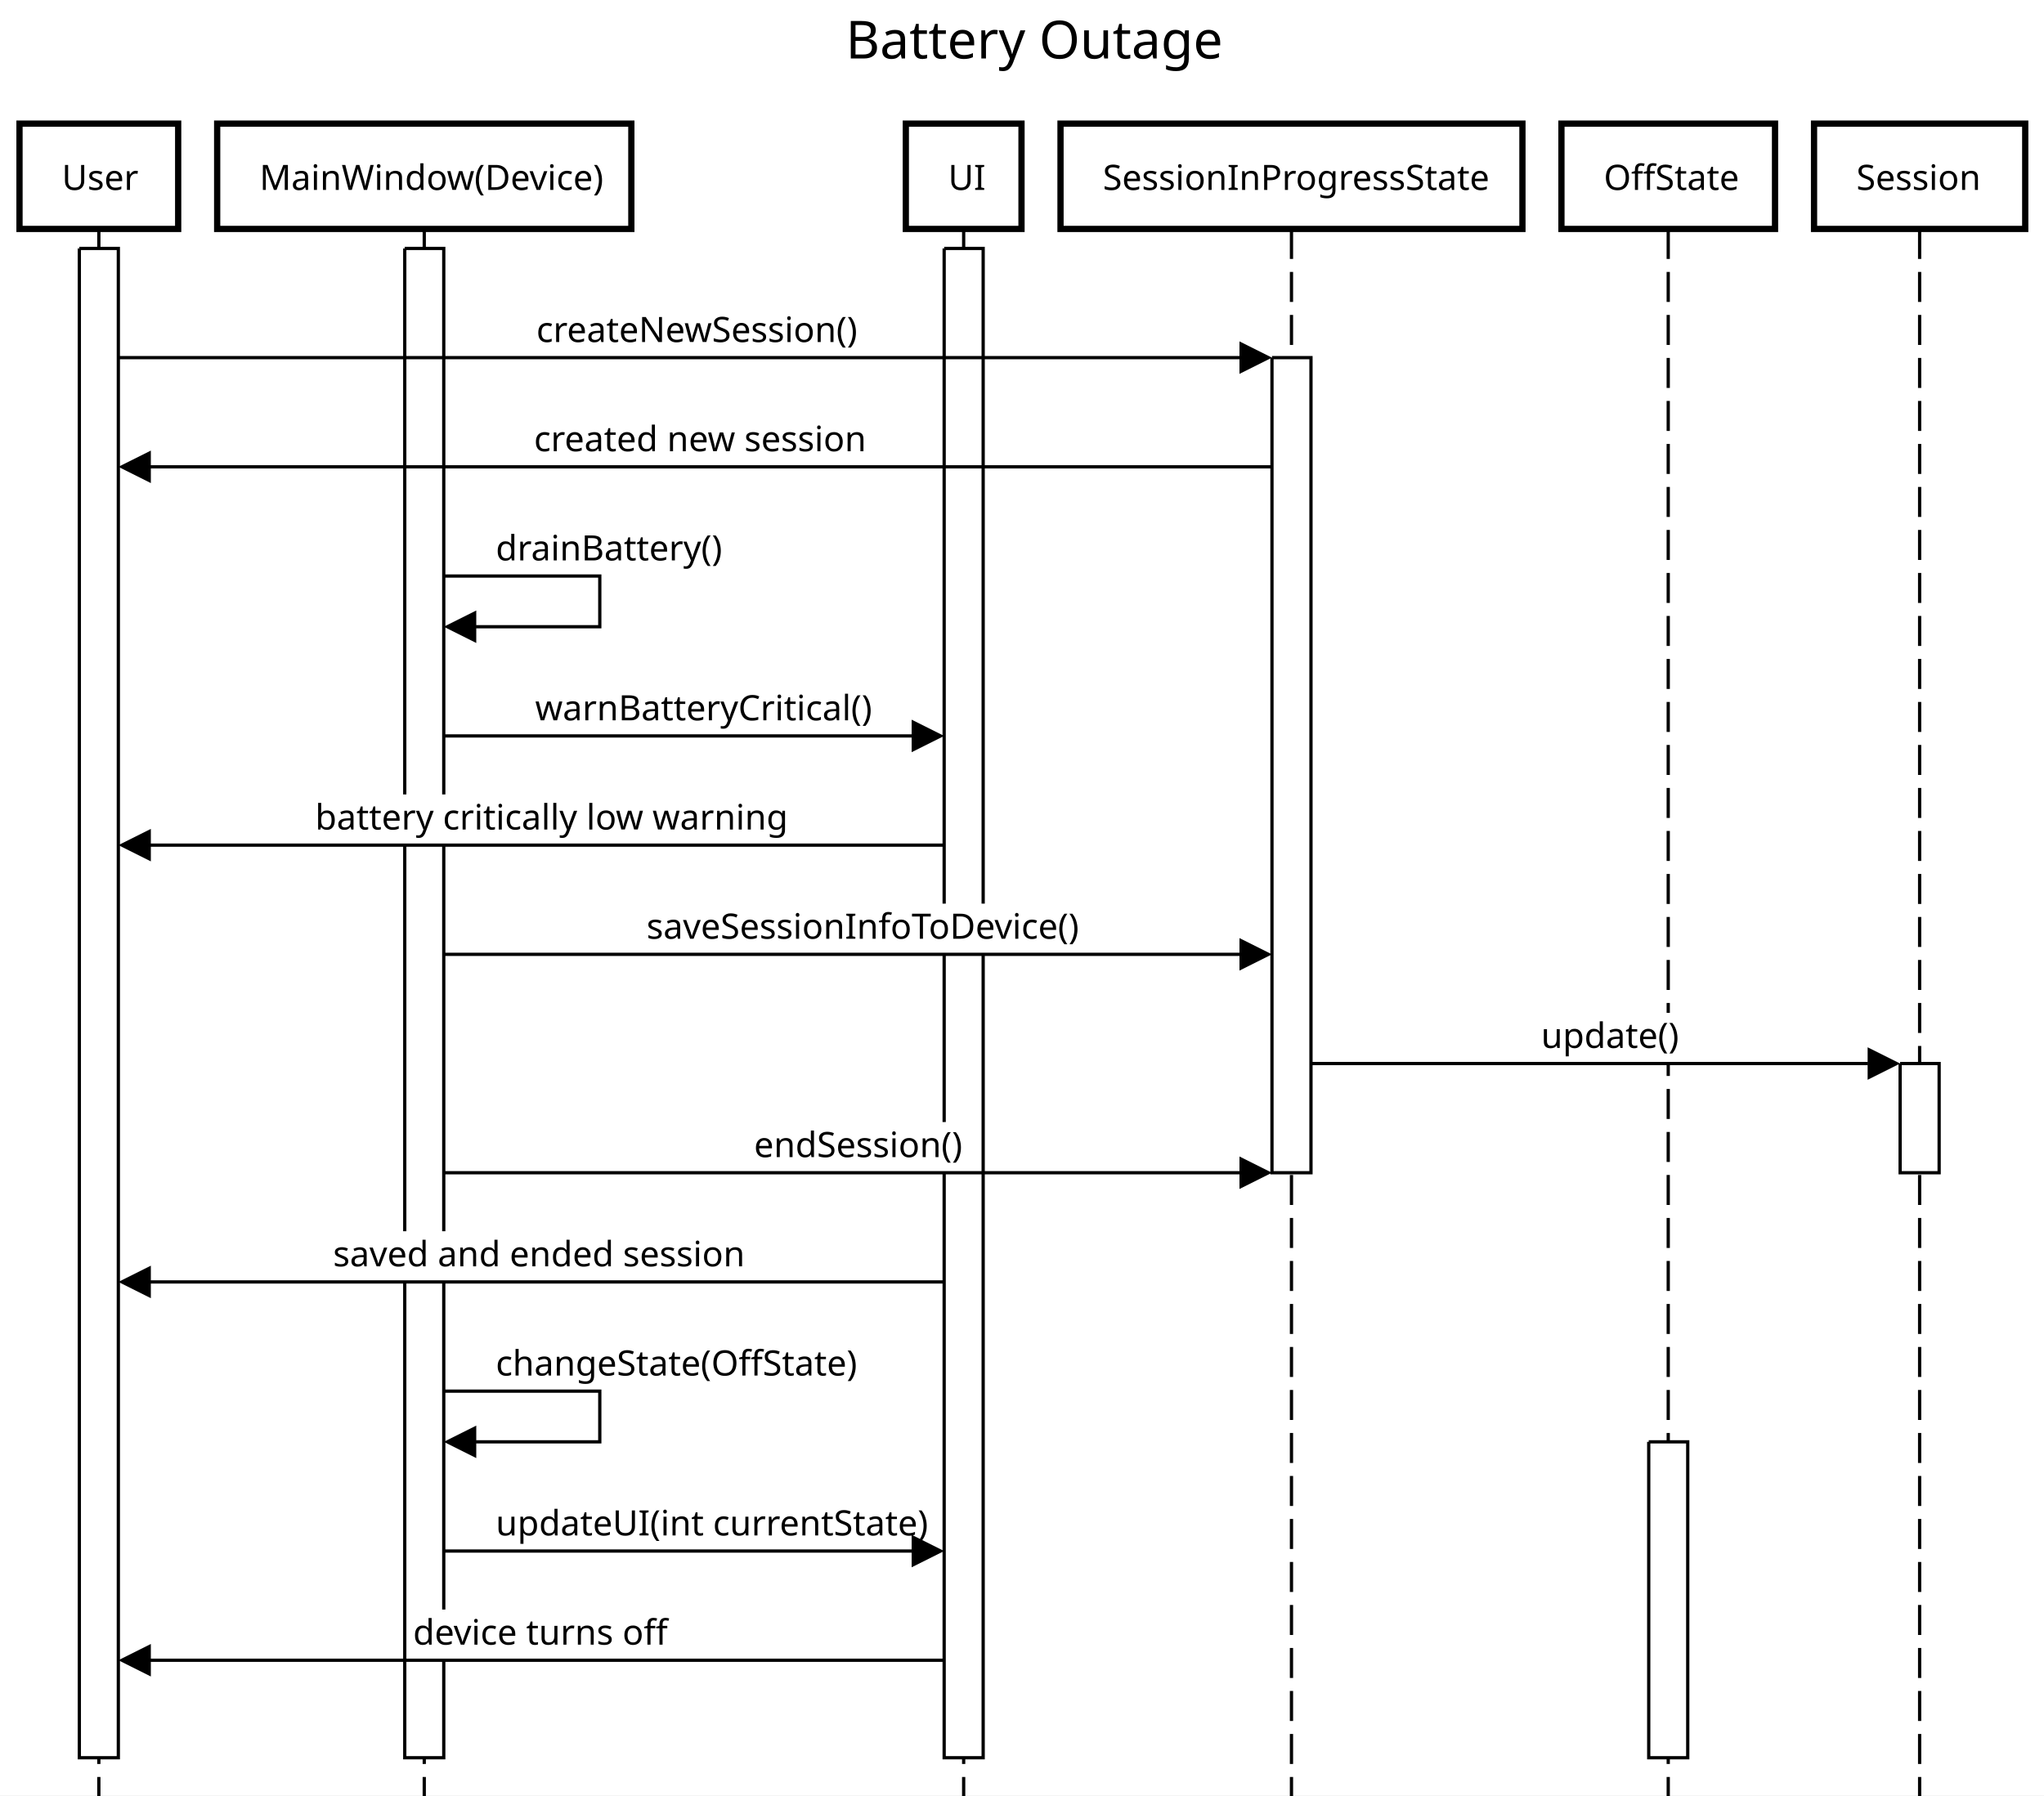
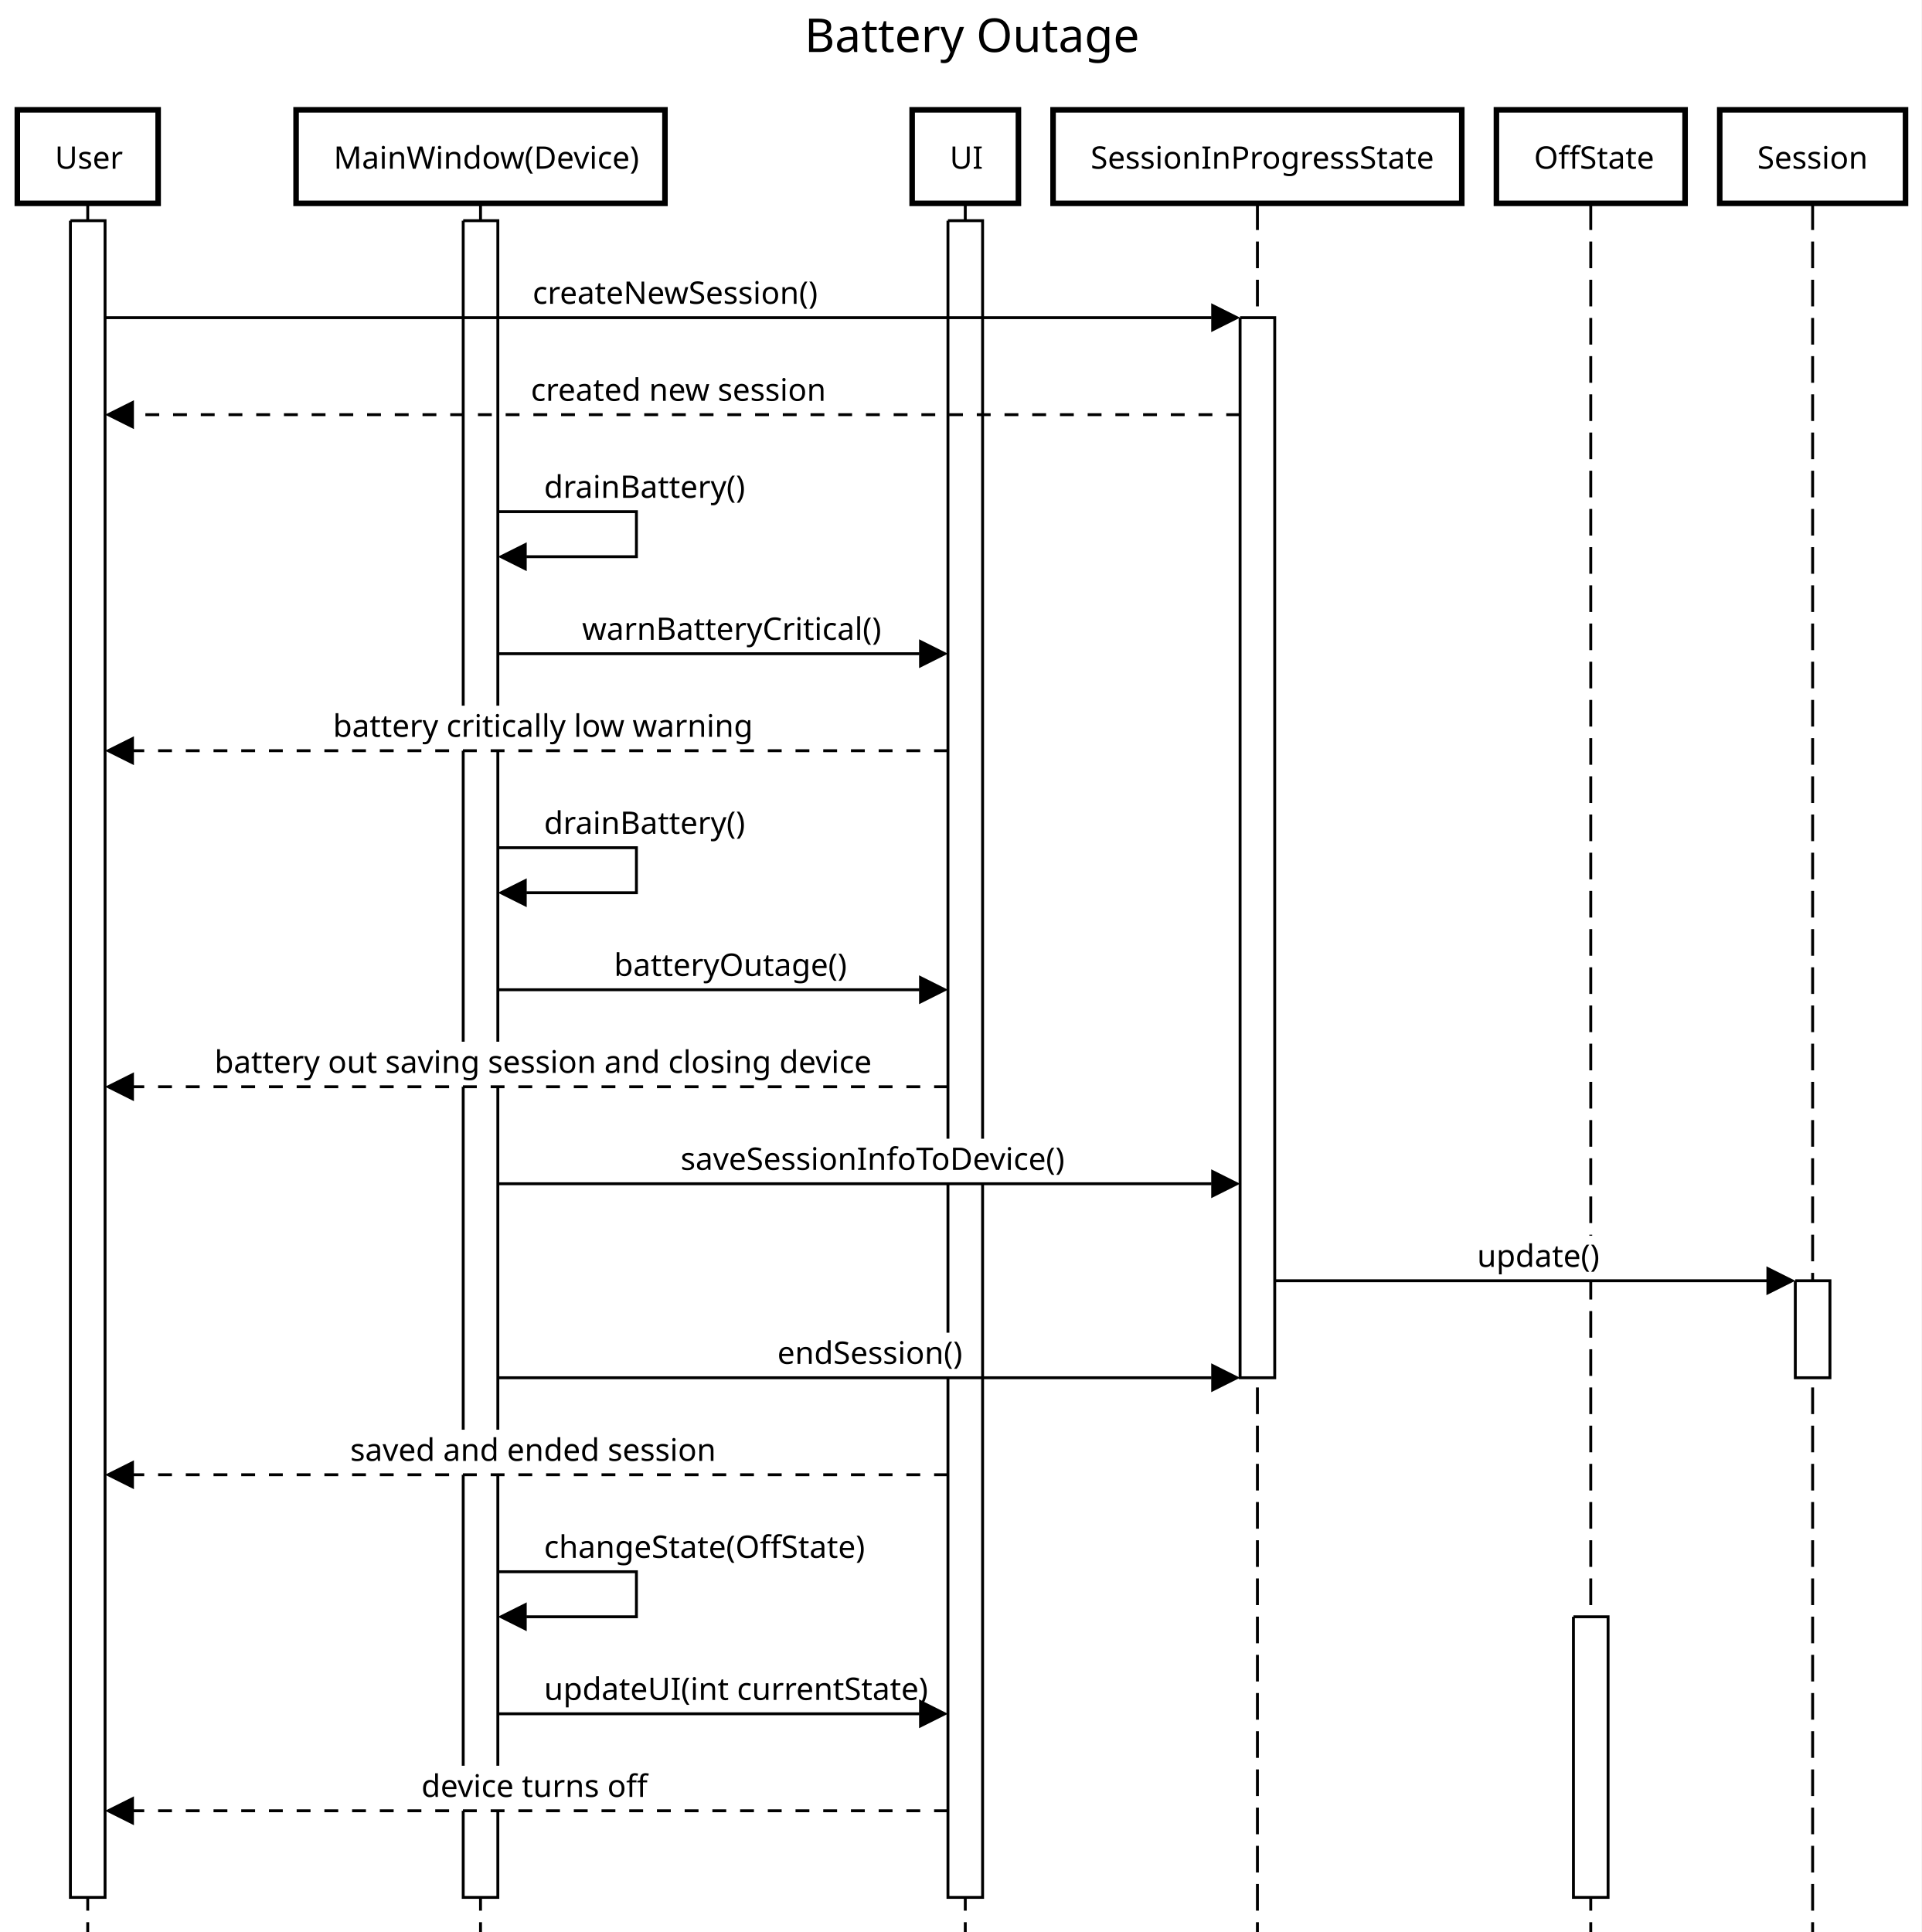
- <svg xmlns="http://www.w3.org/2000/svg" version="1.1" width="856" height="752">
+ <svg xmlns="http://www.w3.org/2000/svg" version="1.1" width="906" height="911">
  <defs />
  <g>
    <g />
    <g />
    <g />
    <g />
    <g />
    <g />
    <g />
    <g />
    <g />
    <g />
    <g />
    <g />
-     <g>
-       <rect fill="white" stroke="none" x="0" y="0" width="856" height="752" />
-     </g>
-     <g>
-       <text fill="black" stroke="none" font-family="sans-serif" font-size="16.5pt" font-style="normal" font-weight="normal" text-decoration="normal" x="354.163" y="24.503" text-anchor="start" dominant-baseline="alphabetic" xml:space="preserve">Battery Outage</text>
-     </g>
-     <g />
-     <g>
-       <path fill="none" stroke="black" paint-order="fill stroke markers" d=" M 41.391 95.888 L 41.391 752.563" stroke-miterlimit="10" stroke-width="1.361" stroke-dasharray="12.566,5.445" />
-       <path fill="none" stroke="black" paint-order="fill stroke markers" d=" M 177.674 95.888 L 177.674 752.563" stroke-miterlimit="10" stroke-width="1.361" stroke-dasharray="12.566,5.445" />
-       <path fill="none" stroke="black" paint-order="fill stroke markers" d=" M 403.57 95.888 L 403.57 752.563" stroke-miterlimit="10" stroke-width="1.361" stroke-dasharray="12.566,5.445" />
-       <path fill="none" stroke="black" paint-order="fill stroke markers" d=" M 540.852 95.888 L 540.852 752.563" stroke-miterlimit="10" stroke-width="1.361" stroke-dasharray="12.566,5.445" />
-       <path fill="none" stroke="black" paint-order="fill stroke markers" d=" M 698.635 95.888 L 698.635 752.563" stroke-miterlimit="10" stroke-width="1.361" stroke-dasharray="12.566,5.445" />
-       <path fill="none" stroke="black" paint-order="fill stroke markers" d=" M 803.917 95.888 L 803.917 752.563" stroke-miterlimit="10" stroke-width="1.361" stroke-dasharray="12.566,5.445" />
-     </g>
-     <g>
-       <path fill="none" stroke="none" />
-       <g>
-         <path fill="white" stroke="black" paint-order="fill stroke markers" d=" M 8.168 51.783 L 74.615 51.783 L 74.615 95.888 L 8.168 95.888 L 8.168 51.783 Z" stroke-miterlimit="10" stroke-width="2.614" stroke-dasharray="" />
+     <g />
+     <g />
+     <g />
+     <g>
+       <rect fill="white" stroke="none" x="0" y="0" width="906" height="911" />
+     </g>
+     <g>
+       <text fill="black" stroke="none" font-family="sans-serif" font-size="16.5pt" font-style="normal" font-weight="normal" text-decoration="normal" x="379.343" y="24.503" text-anchor="start" dominant-baseline="alphabetic" xml:space="preserve">Battery Outage</text>
+     </g>
+     <g />
+     <g>
+       <path fill="none" stroke="black" paint-order="fill stroke markers" d=" M 41.367 95.888 L 41.367 911.014" stroke-miterlimit="10" stroke-width="1.361" stroke-dasharray="12.566,5.445" />
+       <path fill="none" stroke="black" paint-order="fill stroke markers" d=" M 226.576 95.888 L 226.576 911.014" stroke-miterlimit="10" stroke-width="1.361" stroke-dasharray="12.566,5.445" />
+       <path fill="none" stroke="black" paint-order="fill stroke markers" d=" M 455.148 95.888 L 455.148 911.014" stroke-miterlimit="10" stroke-width="1.361" stroke-dasharray="12.566,5.445" />
+       <path fill="none" stroke="black" paint-order="fill stroke markers" d=" M 592.897 95.888 L 592.897 911.014" stroke-miterlimit="10" stroke-width="1.361" stroke-dasharray="12.566,5.445" />
+       <path fill="none" stroke="black" paint-order="fill stroke markers" d=" M 750.073 95.888 L 750.073 911.014" stroke-miterlimit="10" stroke-width="1.361" stroke-dasharray="12.566,5.445" />
+       <path fill="none" stroke="black" paint-order="fill stroke markers" d=" M 854.69 95.888 L 854.69 911.014" stroke-miterlimit="10" stroke-width="1.361" stroke-dasharray="12.566,5.445" />
+     </g>
+     <g>
+       <path fill="none" stroke="none" />
+       <g>
+         <path fill="white" stroke="black" paint-order="fill stroke markers" d=" M 8.168 51.783 L 74.567 51.783 L 74.567 95.888 L 8.168 95.888 L 8.168 51.783 Z" stroke-miterlimit="10" stroke-width="2.614" stroke-dasharray="" />
      </g>
      <g>
        <g />
        <text fill="black" stroke="none" font-family="sans-serif" font-size="11pt" font-style="normal" font-weight="normal" text-decoration="normal" x="25.891" y="79.552" text-anchor="start" dominant-baseline="alphabetic" xml:space="preserve">User</text>
      </g>
      <path fill="none" stroke="none" />
      <g>
-         <path fill="white" stroke="black" paint-order="fill stroke markers" d=" M 90.95 51.783 L 264.398 51.783 L 264.398 95.888 L 90.95 95.888 L 90.95 51.783 Z" stroke-miterlimit="10" stroke-width="2.614" stroke-dasharray="" />
-       </g>
-       <g>
-         <g />
-         <text fill="black" stroke="none" font-family="sans-serif" font-size="11pt" font-style="normal" font-weight="normal" text-decoration="normal" x="108.674" y="79.552" text-anchor="start" dominant-baseline="alphabetic" xml:space="preserve">MainWindow(Device)</text>
-       </g>
-       <path fill="none" stroke="none" />
-       <g>
-         <path fill="white" stroke="black" paint-order="fill stroke markers" d=" M 379.346 51.783 L 427.793 51.783 L 427.793 95.888 L 379.346 95.888 L 379.346 51.783 Z" stroke-miterlimit="10" stroke-width="2.614" stroke-dasharray="" />
-       </g>
-       <g>
-         <g />
-         <text fill="black" stroke="none" font-family="sans-serif" font-size="11pt" font-style="normal" font-weight="normal" text-decoration="normal" x="397.07" y="79.552" text-anchor="start" dominant-baseline="alphabetic" xml:space="preserve">UI</text>
-       </g>
-       <path fill="none" stroke="none" />
-       <g>
-         <path fill="white" stroke="black" paint-order="fill stroke markers" d=" M 444.129 51.783 L 637.576 51.783 L 637.576 95.888 L 444.129 95.888 L 444.129 51.783 Z" stroke-miterlimit="10" stroke-width="2.614" stroke-dasharray="" />
-       </g>
-       <g>
-         <g />
-         <text fill="black" stroke="none" font-family="sans-serif" font-size="11pt" font-style="normal" font-weight="normal" text-decoration="normal" x="461.852" y="79.552" text-anchor="start" dominant-baseline="alphabetic" xml:space="preserve">SessionInProgressState</text>
-       </g>
-       <path fill="none" stroke="none" />
-       <g>
-         <path fill="white" stroke="black" paint-order="fill stroke markers" d=" M 653.911 51.783 L 743.359 51.783 L 743.359 95.888 L 653.911 95.888 L 653.911 51.783 Z" stroke-miterlimit="10" stroke-width="2.614" stroke-dasharray="" />
-       </g>
-       <g>
-         <g />
-         <text fill="black" stroke="none" font-family="sans-serif" font-size="11pt" font-style="normal" font-weight="normal" text-decoration="normal" x="671.635" y="79.552" text-anchor="start" dominant-baseline="alphabetic" xml:space="preserve">OffState</text>
-       </g>
-       <path fill="none" stroke="none" />
-       <g>
-         <path fill="white" stroke="black" paint-order="fill stroke markers" d=" M 759.694 51.783 L 848.141 51.783 L 848.141 95.888 L 759.694 95.888 L 759.694 51.783 Z" stroke-miterlimit="10" stroke-width="2.614" stroke-dasharray="" />
-       </g>
-       <g>
-         <g />
-         <text fill="black" stroke="none" font-family="sans-serif" font-size="11pt" font-style="normal" font-weight="normal" text-decoration="normal" x="777.417" y="79.552" text-anchor="start" dominant-baseline="alphabetic" xml:space="preserve">Session</text>
-       </g>
-     </g>
-     <g>
-       <path fill="white" stroke="black" paint-order="fill stroke markers" d=" M 33.224 104.055 L 49.559 104.055 L 49.559 736.228 L 33.224 736.228 L 33.224 104.055" stroke-miterlimit="10" stroke-width="1.361" stroke-dasharray="" />
-       <path fill="white" stroke="black" paint-order="fill stroke markers" d=" M 169.506 104.055 L 185.841 104.055 L 185.841 736.228 L 169.506 736.228 L 169.506 104.055" stroke-miterlimit="10" stroke-width="1.361" stroke-dasharray="" />
-       <path fill="white" stroke="black" paint-order="fill stroke markers" d=" M 395.402 104.055 L 411.737 104.055 L 411.737 736.228 L 395.402 736.228 L 395.402 104.055" stroke-miterlimit="10" stroke-width="1.361" stroke-dasharray="" />
-       <path fill="white" stroke="black" paint-order="fill stroke markers" d=" M 532.685 149.794 L 549.02 149.794 L 549.02 491.2 L 532.685 491.2 L 532.685 149.794" stroke-miterlimit="10" stroke-width="1.361" stroke-dasharray="" />
-       <path fill="white" stroke="black" paint-order="fill stroke markers" d=" M 795.75 445.461 L 812.085 445.461 L 812.085 491.2 L 795.75 491.2 L 795.75 445.461" stroke-miterlimit="10" stroke-width="1.361" stroke-dasharray="" />
-       <path fill="white" stroke="black" paint-order="fill stroke markers" d=" M 690.467 603.912 L 706.802 603.912 L 706.802 736.228 L 690.467 736.228 L 690.467 603.912" stroke-miterlimit="10" stroke-width="1.361" stroke-dasharray="" />
-       <g>
-         <g>
-           <rect fill="white" stroke="none" x="222.171" y="128.558" width="137.901" height="21.236" />
-         </g>
-         <text fill="black" stroke="none" font-family="sans-serif" font-size="11pt" font-style="normal" font-weight="normal" text-decoration="normal" x="224.622" y="143.26" text-anchor="start" dominant-baseline="alphabetic" xml:space="preserve">createNewSession()</text>
-       </g>
-       <g>
-         <path fill="none" stroke="black" paint-order="fill stroke markers" d=" M 49.559 149.794 L 519.235 149.794" stroke-miterlimit="10" stroke-width="1.361" stroke-dasharray="" />
-         <g transform="translate(532.6846,149.7938) translate(-532.6846,-149.7938)">
-           <path fill="black" stroke="none" paint-order="stroke fill markers" d=" M 519.072 142.987 L 532.685 149.794 L 519.072 156.6 Z" />
-         </g>
-       </g>
-       <g>
-         <g>
-           <rect fill="white" stroke="none" x="221.171" y="174.297" width="139.901" height="21.236" />
-         </g>
-         <text fill="black" stroke="none" font-family="sans-serif" font-size="11pt" font-style="normal" font-weight="normal" text-decoration="normal" x="223.622" y="188.998" text-anchor="start" dominant-baseline="alphabetic" xml:space="preserve">created new session</text>
-       </g>
-       <g>
-         <path fill="none" stroke="black" paint-order="fill stroke markers" d=" M 532.685 195.532 L 63.008 195.532" stroke-miterlimit="10" stroke-width="1.361" stroke-dasharray="" />
-         <g transform="translate(49.5589,195.5324) translate(-49.5589,-195.5324)">
-           <path fill="black" stroke="none" paint-order="stroke fill markers" d=" M 63.172 188.726 L 49.559 195.532 L 63.172 202.339 Z" />
-         </g>
-       </g>
-       <g>
-         <g>
-           <rect fill="white" stroke="none" x="205.171" y="220.035" width="92.901" height="21.236" />
-         </g>
-         <text fill="black" stroke="none" font-family="sans-serif" font-size="11pt" font-style="normal" font-weight="normal" text-decoration="normal" x="207.622" y="234.737" text-anchor="start" dominant-baseline="alphabetic" xml:space="preserve">drainBattery()</text>
-       </g>
-       <g>
-         <path fill="none" stroke="black" paint-order="fill stroke markers" d=" M 185.841 241.271 L 251.182 241.271 L 251.182 262.507 L 199.291 262.507" stroke-miterlimit="10" stroke-width="1.361" stroke-dasharray="" />
-         <g transform="translate(185.8415,262.5067) translate(-185.8415,-262.5067)">
-           <path fill="black" stroke="none" paint-order="stroke fill markers" d=" M 199.454 255.7 L 185.841 262.507 L 199.454 269.313 Z" />
-         </g>
-       </g>
-       <g>
-         <g>
-           <rect fill="white" stroke="none" x="221.671" y="287.01" width="137.901" height="21.236" />
-         </g>
-         <text fill="black" stroke="none" font-family="sans-serif" font-size="11pt" font-style="normal" font-weight="normal" text-decoration="normal" x="224.122" y="301.711" text-anchor="start" dominant-baseline="alphabetic" xml:space="preserve">warnBatteryCritical()</text>
-       </g>
-       <g>
-         <path fill="none" stroke="black" paint-order="fill stroke markers" d=" M 185.841 308.245 L 381.953 308.245" stroke-miterlimit="10" stroke-width="1.361" stroke-dasharray="" />
-         <g transform="translate(395.402,308.2453) translate(-395.402,-308.2453)">
-           <path fill="black" stroke="none" paint-order="stroke fill markers" d=" M 381.789 301.439 L 395.402 308.245 L 381.789 315.052 Z" />
-         </g>
-       </g>
-       <g>
-         <g>
-           <rect fill="white" stroke="none" x="129.53" y="332.748" width="185.901" height="21.236" />
-         </g>
-         <text fill="black" stroke="none" font-family="sans-serif" font-size="11pt" font-style="normal" font-weight="normal" text-decoration="normal" x="131.98" y="347.45" text-anchor="start" dominant-baseline="alphabetic" xml:space="preserve">battery critically low warning</text>
-       </g>
-       <g>
-         <path fill="none" stroke="black" paint-order="fill stroke markers" d=" M 395.402 353.984 L 63.008 353.984" stroke-miterlimit="10" stroke-width="1.361" stroke-dasharray="" />
-         <g transform="translate(49.5589,353.9839) translate(-49.5589,-353.9839)">
-           <path fill="black" stroke="none" paint-order="stroke fill markers" d=" M 63.172 347.178 L 49.559 353.984 L 63.172 360.79 Z" />
-         </g>
-       </g>
-       <g>
-         <g>
-           <rect fill="white" stroke="none" x="268.313" y="378.487" width="181.901" height="21.236" />
-         </g>
-         <text fill="black" stroke="none" font-family="sans-serif" font-size="11pt" font-style="normal" font-weight="normal" text-decoration="normal" x="270.763" y="393.188" text-anchor="start" dominant-baseline="alphabetic" xml:space="preserve">saveSessionInfoToDevice()</text>
-       </g>
-       <g>
-         <path fill="none" stroke="black" paint-order="fill stroke markers" d=" M 185.841 399.722 L 519.235 399.722" stroke-miterlimit="10" stroke-width="1.361" stroke-dasharray="" />
-         <g transform="translate(532.6846,399.7224) translate(-532.6846,-399.7224)">
-           <path fill="black" stroke="none" paint-order="stroke fill markers" d=" M 519.072 392.916 L 532.685 399.722 L 519.072 406.529 Z" />
-         </g>
-       </g>
-       <g>
-         <g>
-           <rect fill="white" stroke="none" x="642.935" y="424.225" width="58.901" height="21.236" />
-         </g>
-         <text fill="black" stroke="none" font-family="sans-serif" font-size="11pt" font-style="normal" font-weight="normal" text-decoration="normal" x="645.385" y="438.927" text-anchor="start" dominant-baseline="alphabetic" xml:space="preserve">update()</text>
-       </g>
-       <g>
-         <path fill="none" stroke="black" paint-order="fill stroke markers" d=" M 549.02 445.461 L 782.301 445.461" stroke-miterlimit="10" stroke-width="1.361" stroke-dasharray="" />
-         <g transform="translate(795.7498,445.461) translate(-795.7498,-445.461)">
-           <path fill="black" stroke="none" paint-order="stroke fill markers" d=" M 782.137 438.655 L 795.75 445.461 L 782.137 452.267 Z" />
-         </g>
-       </g>
-       <g>
-         <g>
-           <rect fill="white" stroke="none" x="313.313" y="469.964" width="91.901" height="21.236" />
-         </g>
-         <text fill="black" stroke="none" font-family="sans-serif" font-size="11pt" font-style="normal" font-weight="normal" text-decoration="normal" x="315.763" y="484.665" text-anchor="start" dominant-baseline="alphabetic" xml:space="preserve">endSession()</text>
-       </g>
-       <g>
-         <path fill="none" stroke="black" paint-order="fill stroke markers" d=" M 185.841 491.2 L 519.235 491.2" stroke-miterlimit="10" stroke-width="1.361" stroke-dasharray="" />
-         <g transform="translate(532.6846,491.1996) translate(-532.6846,-491.1996)">
-           <path fill="black" stroke="none" paint-order="stroke fill markers" d=" M 519.072 484.393 L 532.685 491.2 L 519.072 498.006 Z" />
-         </g>
-       </g>
-       <g>
-         <g>
-           <rect fill="white" stroke="none" x="137.03" y="515.702" width="170.901" height="21.236" />
-         </g>
-         <text fill="black" stroke="none" font-family="sans-serif" font-size="11pt" font-style="normal" font-weight="normal" text-decoration="normal" x="139.48" y="530.404" text-anchor="start" dominant-baseline="alphabetic" xml:space="preserve">saved and ended session</text>
-       </g>
-       <g>
-         <path fill="none" stroke="black" paint-order="fill stroke markers" d=" M 395.402 536.938 L 63.008 536.938" stroke-miterlimit="10" stroke-width="1.361" stroke-dasharray="" />
-         <g transform="translate(49.5589,536.9381) translate(-49.5589,-536.9381)">
-           <path fill="black" stroke="none" paint-order="stroke fill markers" d=" M 63.172 530.132 L 49.559 536.938 L 63.172 543.744 Z" />
-         </g>
-       </g>
-       <g>
-         <g>
-           <rect fill="white" stroke="none" x="205.171" y="561.441" width="150.901" height="21.236" />
-         </g>
-         <text fill="black" stroke="none" font-family="sans-serif" font-size="11pt" font-style="normal" font-weight="normal" text-decoration="normal" x="207.622" y="576.143" text-anchor="start" dominant-baseline="alphabetic" xml:space="preserve">changeState(OffState)</text>
-       </g>
-       <g>
-         <path fill="none" stroke="black" paint-order="fill stroke markers" d=" M 185.841 582.677 L 251.182 582.677 L 251.182 603.912 L 199.291 603.912" stroke-miterlimit="10" stroke-width="1.361" stroke-dasharray="" />
-         <g transform="translate(185.8415,603.9125) translate(-185.8415,-603.9125)">
-           <path fill="black" stroke="none" paint-order="stroke fill markers" d=" M 199.454 597.106 L 185.841 603.912 L 199.454 610.719 Z" />
-         </g>
-       </g>
-       <g>
-         <g>
-           <rect fill="white" stroke="none" x="205.171" y="628.415" width="170.901" height="21.236" />
-         </g>
-         <text fill="black" stroke="none" font-family="sans-serif" font-size="11pt" font-style="normal" font-weight="normal" text-decoration="normal" x="207.622" y="643.117" text-anchor="start" dominant-baseline="alphabetic" xml:space="preserve">updateUI(int currentState)</text>
-       </g>
-       <g>
-         <path fill="none" stroke="black" paint-order="fill stroke markers" d=" M 185.841 649.651 L 381.953 649.651" stroke-miterlimit="10" stroke-width="1.361" stroke-dasharray="" />
-         <g transform="translate(395.402,649.651) translate(-395.402,-649.651)">
-           <path fill="black" stroke="none" paint-order="stroke fill markers" d=" M 381.789 642.845 L 395.402 649.651 L 381.789 656.457 Z" />
-         </g>
-       </g>
-       <g>
-         <g>
-           <rect fill="white" stroke="none" x="170.53" y="674.154" width="103.901" height="21.236" />
-         </g>
-         <text fill="black" stroke="none" font-family="sans-serif" font-size="11pt" font-style="normal" font-weight="normal" text-decoration="normal" x="172.98" y="688.856" text-anchor="start" dominant-baseline="alphabetic" xml:space="preserve">device turns off</text>
-       </g>
-       <g>
-         <path fill="none" stroke="black" paint-order="fill stroke markers" d=" M 395.402 695.39 L 63.008 695.39" stroke-miterlimit="10" stroke-width="1.361" stroke-dasharray="" />
-         <g transform="translate(49.5589,695.3896) translate(-49.5589,-695.3896)">
-           <path fill="black" stroke="none" paint-order="stroke fill markers" d=" M 63.172 688.583 L 49.559 695.39 L 63.172 702.196 Z" />
+         <path fill="white" stroke="black" paint-order="fill stroke markers" d=" M 139.608 51.783 L 313.545 51.783 L 313.545 95.888 L 139.608 95.888 L 139.608 51.783 Z" stroke-miterlimit="10" stroke-width="2.614" stroke-dasharray="" />
+       </g>
+       <g>
+         <g />
+         <text fill="black" stroke="none" font-family="sans-serif" font-size="11pt" font-style="normal" font-weight="normal" text-decoration="normal" x="157.332" y="79.552" text-anchor="start" dominant-baseline="alphabetic" xml:space="preserve">MainWindow(Device)</text>
+       </g>
+       <path fill="none" stroke="none" />
+       <g>
+         <path fill="white" stroke="black" paint-order="fill stroke markers" d=" M 430.094 51.783 L 480.202 51.783 L 480.202 95.888 L 430.094 95.888 L 430.094 51.783 Z" stroke-miterlimit="10" stroke-width="2.614" stroke-dasharray="" />
+       </g>
+       <g>
+         <g />
+         <text fill="black" stroke="none" font-family="sans-serif" font-size="11pt" font-style="normal" font-weight="normal" text-decoration="normal" x="447.818" y="79.552" text-anchor="start" dominant-baseline="alphabetic" xml:space="preserve">UI</text>
+       </g>
+       <path fill="none" stroke="none" />
+       <g>
+         <path fill="white" stroke="black" paint-order="fill stroke markers" d=" M 496.537 51.783 L 689.257 51.783 L 689.257 95.888 L 496.537 95.888 L 496.537 51.783 Z" stroke-miterlimit="10" stroke-width="2.614" stroke-dasharray="" />
+       </g>
+       <g>
+         <g />
+         <text fill="black" stroke="none" font-family="sans-serif" font-size="11pt" font-style="normal" font-weight="normal" text-decoration="normal" x="514.26" y="79.552" text-anchor="start" dominant-baseline="alphabetic" xml:space="preserve">SessionInProgressState</text>
+       </g>
+       <path fill="none" stroke="none" />
+       <g>
+         <path fill="white" stroke="black" paint-order="fill stroke markers" d=" M 705.592 51.783 L 794.554 51.783 L 794.554 95.888 L 705.592 95.888 L 705.592 51.783 Z" stroke-miterlimit="10" stroke-width="2.614" stroke-dasharray="" />
+       </g>
+       <g>
+         <g />
+         <text fill="black" stroke="none" font-family="sans-serif" font-size="11pt" font-style="normal" font-weight="normal" text-decoration="normal" x="723.316" y="79.552" text-anchor="start" dominant-baseline="alphabetic" xml:space="preserve">OffState</text>
+       </g>
+       <path fill="none" stroke="none" />
+       <g>
+         <path fill="white" stroke="black" paint-order="fill stroke markers" d=" M 810.889 51.783 L 898.491 51.783 L 898.491 95.888 L 810.889 95.888 L 810.889 51.783 Z" stroke-miterlimit="10" stroke-width="2.614" stroke-dasharray="" />
+       </g>
+       <g>
+         <g />
+         <text fill="black" stroke="none" font-family="sans-serif" font-size="11pt" font-style="normal" font-weight="normal" text-decoration="normal" x="828.613" y="79.552" text-anchor="start" dominant-baseline="alphabetic" xml:space="preserve">Session</text>
+       </g>
+     </g>
+     <g>
+       <path fill="white" stroke="black" paint-order="fill stroke markers" d=" M 33.2 104.055 L 49.535 104.055 L 49.535 894.679 L 33.2 894.679 L 33.2 104.055" stroke-miterlimit="10" stroke-width="1.361" stroke-dasharray="" />
+       <path fill="white" stroke="black" paint-order="fill stroke markers" d=" M 218.409 104.055 L 234.744 104.055 L 234.744 894.679 L 218.409 894.679 L 218.409 104.055" stroke-miterlimit="10" stroke-width="1.361" stroke-dasharray="" />
+       <path fill="white" stroke="black" paint-order="fill stroke markers" d=" M 446.98 104.055 L 463.315 104.055 L 463.315 894.679 L 446.98 894.679 L 446.98 104.055" stroke-miterlimit="10" stroke-width="1.361" stroke-dasharray="" />
+       <path fill="white" stroke="black" paint-order="fill stroke markers" d=" M 584.729 149.794 L 601.064 149.794 L 601.064 649.651 L 584.729 649.651 L 584.729 149.794" stroke-miterlimit="10" stroke-width="1.361" stroke-dasharray="" />
+       <path fill="white" stroke="black" paint-order="fill stroke markers" d=" M 846.523 603.912 L 862.858 603.912 L 862.858 649.651 L 846.523 649.651 L 846.523 603.912" stroke-miterlimit="10" stroke-width="1.361" stroke-dasharray="" />
+       <path fill="white" stroke="black" paint-order="fill stroke markers" d=" M 741.905 762.364 L 758.241 762.364 L 758.241 894.679 L 741.905 894.679 L 741.905 762.364" stroke-miterlimit="10" stroke-width="1.361" stroke-dasharray="" />
+       <g>
+         <g>
+           <rect fill="white" stroke="none" x="248.687" y="128.558" width="136.89" height="21.236" />
+         </g>
+         <text fill="black" stroke="none" font-family="sans-serif" font-size="11pt" font-style="normal" font-weight="normal" text-decoration="normal" x="251.137" y="143.26" text-anchor="start" dominant-baseline="alphabetic" xml:space="preserve">createNewSession()</text>
+       </g>
+       <g>
+         <path fill="none" stroke="black" paint-order="fill stroke markers" d=" M 49.535 149.794 L 571.28 149.794" stroke-miterlimit="10" stroke-width="1.361" stroke-dasharray="" />
+         <g transform="translate(584.7292,149.7938) translate(-584.7292,-149.7938)">
+           <path fill="black" stroke="none" paint-order="stroke fill markers" d=" M 571.117 142.987 L 584.729 149.794 L 571.117 156.6 Z" />
+         </g>
+       </g>
+       <g>
+         <g>
+           <rect fill="white" stroke="none" x="247.86" y="174.297" width="138.544" height="21.236" />
+         </g>
+         <text fill="black" stroke="none" font-family="sans-serif" font-size="11pt" font-style="normal" font-weight="normal" text-decoration="normal" x="250.31" y="188.998" text-anchor="start" dominant-baseline="alphabetic" xml:space="preserve">created new session</text>
+       </g>
+       <g>
+         <path fill="none" stroke="black" paint-order="fill stroke markers" d=" M 584.729 195.532 L 62.984 195.532" stroke-miterlimit="10" stroke-width="1.361" stroke-dasharray="6.534" />
+         <g transform="translate(49.53491,195.5324) translate(-49.53491,-195.5324)">
+           <path fill="black" stroke="none" paint-order="stroke fill markers" d=" M 63.148 188.726 L 49.535 195.532 L 63.148 202.339 Z" />
+         </g>
+       </g>
+       <g>
+         <g>
+           <rect fill="white" stroke="none" x="254.074" y="220.035" width="93.705" height="21.236" />
+         </g>
+         <text fill="black" stroke="none" font-family="sans-serif" font-size="11pt" font-style="normal" font-weight="normal" text-decoration="normal" x="256.524" y="234.737" text-anchor="start" dominant-baseline="alphabetic" xml:space="preserve">drainBattery()</text>
+       </g>
+       <g>
+         <path fill="none" stroke="black" paint-order="fill stroke markers" d=" M 234.744 241.271 L 300.085 241.271 L 300.085 262.507 L 248.193 262.507" stroke-miterlimit="10" stroke-width="1.361" stroke-dasharray="" />
+         <g transform="translate(234.7441,262.5067) translate(-234.7441,-262.5067)">
+           <path fill="black" stroke="none" paint-order="stroke fill markers" d=" M 248.357 255.7 L 234.744 262.507 L 248.357 269.313 Z" />
+         </g>
+       </g>
+       <g>
+         <g>
+           <rect fill="white" stroke="none" x="272.023" y="287.01" width="137.678" height="21.236" />
+         </g>
+         <text fill="black" stroke="none" font-family="sans-serif" font-size="11pt" font-style="normal" font-weight="normal" text-decoration="normal" x="274.474" y="301.711" text-anchor="start" dominant-baseline="alphabetic" xml:space="preserve">warnBatteryCritical()</text>
+       </g>
+       <g>
+         <path fill="none" stroke="black" paint-order="fill stroke markers" d=" M 234.744 308.245 L 433.531 308.245" stroke-miterlimit="10" stroke-width="1.361" stroke-dasharray="" />
+         <g transform="translate(446.9803,308.2453) translate(-446.9803,-308.2453)">
+           <path fill="black" stroke="none" paint-order="stroke fill markers" d=" M 433.368 301.439 L 446.98 308.245 L 433.368 315.052 Z" />
+         </g>
+       </g>
+       <g>
+         <g>
+           <rect fill="white" stroke="none" x="154.558" y="332.748" width="187.399" height="21.236" />
+         </g>
+         <text fill="black" stroke="none" font-family="sans-serif" font-size="11pt" font-style="normal" font-weight="normal" text-decoration="normal" x="157.009" y="347.45" text-anchor="start" dominant-baseline="alphabetic" xml:space="preserve">battery critically low warning</text>
+       </g>
+       <g>
+         <path fill="none" stroke="black" paint-order="fill stroke markers" d=" M 446.98 353.984 L 62.984 353.984" stroke-miterlimit="10" stroke-width="1.361" stroke-dasharray="6.534" />
+         <g transform="translate(49.53491,353.9839) translate(-49.53491,-353.9839)">
+           <path fill="black" stroke="none" paint-order="stroke fill markers" d=" M 63.148 347.178 L 49.535 353.984 L 63.148 360.79 Z" />
+         </g>
+       </g>
+       <g>
+         <g>
+           <rect fill="white" stroke="none" x="254.074" y="378.487" width="93.705" height="21.236" />
+         </g>
+         <text fill="black" stroke="none" font-family="sans-serif" font-size="11pt" font-style="normal" font-weight="normal" text-decoration="normal" x="256.524" y="393.188" text-anchor="start" dominant-baseline="alphabetic" xml:space="preserve">drainBattery()</text>
+       </g>
+       <g>
+         <path fill="none" stroke="black" paint-order="fill stroke markers" d=" M 234.744 399.722 L 300.085 399.722 L 300.085 420.958 L 248.193 420.958" stroke-miterlimit="10" stroke-width="1.361" stroke-dasharray="" />
+         <g transform="translate(234.7441,420.9582) translate(-234.7441,-420.9582)">
+           <path fill="black" stroke="none" paint-order="stroke fill markers" d=" M 248.357 414.152 L 234.744 420.958 L 248.357 427.765 Z" />
+         </g>
+       </g>
+       <g>
+         <g>
+           <rect fill="white" stroke="none" x="287.077" y="445.461" width="107.571" height="21.236" />
+         </g>
+         <text fill="black" stroke="none" font-family="sans-serif" font-size="11pt" font-style="normal" font-weight="normal" text-decoration="normal" x="289.527" y="460.163" text-anchor="start" dominant-baseline="alphabetic" xml:space="preserve">batteryOutage()</text>
+       </g>
+       <g>
+         <path fill="none" stroke="black" paint-order="fill stroke markers" d=" M 234.744 466.697 L 433.531 466.697" stroke-miterlimit="10" stroke-width="1.361" stroke-dasharray="" />
+         <g transform="translate(446.9803,466.6968) translate(-446.9803,-466.6968)">
+           <path fill="black" stroke="none" paint-order="stroke fill markers" d=" M 433.368 459.89 L 446.98 466.697 L 433.368 473.503 Z" />
+         </g>
+       </g>
+       <g>
+         <g>
+           <rect fill="white" stroke="none" x="98.714" y="491.2" width="299.088" height="21.236" />
+         </g>
+         <text fill="black" stroke="none" font-family="sans-serif" font-size="11pt" font-style="normal" font-weight="normal" text-decoration="normal" x="101.164" y="505.901" text-anchor="start" dominant-baseline="alphabetic" xml:space="preserve">battery out saving session and closing device</text>
+       </g>
+       <g>
+         <path fill="none" stroke="black" paint-order="fill stroke markers" d=" M 446.98 512.435 L 62.984 512.435" stroke-miterlimit="10" stroke-width="1.361" stroke-dasharray="6.534" />
+         <g transform="translate(49.53491,512.4353) translate(-49.53491,-512.4353)">
+           <path fill="black" stroke="none" paint-order="stroke fill markers" d=" M 63.148 505.629 L 49.535 512.435 L 63.148 519.242 Z" />
+         </g>
+       </g>
+       <g>
+         <g>
+           <rect fill="white" stroke="none" x="318.471" y="536.938" width="182.531" height="21.236" />
+         </g>
+         <text fill="black" stroke="none" font-family="sans-serif" font-size="11pt" font-style="normal" font-weight="normal" text-decoration="normal" x="320.921" y="551.64" text-anchor="start" dominant-baseline="alphabetic" xml:space="preserve">saveSessionInfoToDevice()</text>
+       </g>
+       <g>
+         <path fill="none" stroke="black" paint-order="fill stroke markers" d=" M 234.744 558.174 L 571.28 558.174" stroke-miterlimit="10" stroke-width="1.361" stroke-dasharray="" />
+         <g transform="translate(584.7292,558.1739) translate(-584.7292,-558.1739)">
+           <path fill="black" stroke="none" paint-order="stroke fill markers" d=" M 571.117 551.368 L 584.729 558.174 L 571.117 564.98 Z" />
+         </g>
+       </g>
+       <g>
+         <g>
+           <rect fill="white" stroke="none" x="694.042" y="582.677" width="59.503" height="21.236" />
+         </g>
+         <text fill="black" stroke="none" font-family="sans-serif" font-size="11pt" font-style="normal" font-weight="normal" text-decoration="normal" x="696.492" y="597.378" text-anchor="start" dominant-baseline="alphabetic" xml:space="preserve">update()</text>
+       </g>
+       <g>
+         <path fill="none" stroke="black" paint-order="fill stroke markers" d=" M 601.064 603.912 L 833.073 603.912" stroke-miterlimit="10" stroke-width="1.361" stroke-dasharray="" />
+         <g transform="translate(846.5227,603.9125) translate(-846.5227,-603.9125)">
+           <path fill="black" stroke="none" paint-order="stroke fill markers" d=" M 832.91 597.106 L 846.523 603.912 L 832.91 610.719 Z" />
+         </g>
+       </g>
+       <g>
+         <g>
+           <rect fill="white" stroke="none" x="364.097" y="628.415" width="91.278" height="21.236" />
+         </g>
+         <text fill="black" stroke="none" font-family="sans-serif" font-size="11pt" font-style="normal" font-weight="normal" text-decoration="normal" x="366.548" y="643.117" text-anchor="start" dominant-baseline="alphabetic" xml:space="preserve">endSession()</text>
+       </g>
+       <g>
+         <path fill="none" stroke="black" paint-order="fill stroke markers" d=" M 234.744 649.651 L 571.28 649.651" stroke-miterlimit="10" stroke-width="1.361" stroke-dasharray="" />
+         <g transform="translate(584.7292,649.651) translate(-584.7292,-649.651)">
+           <path fill="black" stroke="none" paint-order="stroke fill markers" d=" M 571.117 642.845 L 584.729 649.651 L 571.117 656.457 Z" />
+         </g>
+       </g>
+       <g>
+         <g>
+           <rect fill="white" stroke="none" x="162.672" y="674.154" width="171.171" height="21.236" />
+         </g>
+         <text fill="black" stroke="none" font-family="sans-serif" font-size="11pt" font-style="normal" font-weight="normal" text-decoration="normal" x="165.122" y="688.856" text-anchor="start" dominant-baseline="alphabetic" xml:space="preserve">saved and ended session</text>
+       </g>
+       <g>
+         <path fill="none" stroke="black" paint-order="fill stroke markers" d=" M 446.98 695.39 L 62.984 695.39" stroke-miterlimit="10" stroke-width="1.361" stroke-dasharray="6.534" />
+         <g transform="translate(49.53491,695.3896) translate(-49.53491,-695.3896)">
+           <path fill="black" stroke="none" paint-order="stroke fill markers" d=" M 63.148 688.583 L 49.535 695.39 L 63.148 702.196 Z" />
+         </g>
+       </g>
+       <g>
+         <g>
+           <rect fill="white" stroke="none" x="254.074" y="719.892" width="150.505" height="21.236" />
+         </g>
+         <text fill="black" stroke="none" font-family="sans-serif" font-size="11pt" font-style="normal" font-weight="normal" text-decoration="normal" x="256.524" y="734.594" text-anchor="start" dominant-baseline="alphabetic" xml:space="preserve">changeState(OffState)</text>
+       </g>
+       <g>
+         <path fill="none" stroke="black" paint-order="fill stroke markers" d=" M 234.744 741.128 L 300.085 741.128 L 300.085 762.364 L 248.193 762.364" stroke-miterlimit="10" stroke-width="1.361" stroke-dasharray="" />
+         <g transform="translate(234.7441,762.3639) translate(-234.7441,-762.3639)">
+           <path fill="black" stroke="none" paint-order="stroke fill markers" d=" M 248.357 755.558 L 234.744 762.364 L 248.357 769.17 Z" />
+         </g>
+       </g>
+       <g>
+         <g>
+           <rect fill="white" stroke="none" x="254.074" y="786.867" width="173.576" height="21.236" />
+         </g>
+         <text fill="black" stroke="none" font-family="sans-serif" font-size="11pt" font-style="normal" font-weight="normal" text-decoration="normal" x="256.524" y="801.568" text-anchor="start" dominant-baseline="alphabetic" xml:space="preserve">updateUI(int currentState)</text>
+       </g>
+       <g>
+         <path fill="none" stroke="black" paint-order="fill stroke markers" d=" M 234.744 808.103 L 433.531 808.103" stroke-miterlimit="10" stroke-width="1.361" stroke-dasharray="" />
+         <g transform="translate(446.9803,808.1025) translate(-446.9803,-808.1025)">
+           <path fill="black" stroke="none" paint-order="stroke fill markers" d=" M 433.368 801.296 L 446.98 808.103 L 433.368 814.909 Z" />
+         </g>
+       </g>
+       <g>
+         <g>
+           <rect fill="white" stroke="none" x="196.233" y="832.605" width="104.049" height="21.236" />
+         </g>
+         <text fill="black" stroke="none" font-family="sans-serif" font-size="11pt" font-style="normal" font-weight="normal" text-decoration="normal" x="198.684" y="847.307" text-anchor="start" dominant-baseline="alphabetic" xml:space="preserve">device turns off</text>
+       </g>
+       <g>
+         <path fill="none" stroke="black" paint-order="fill stroke markers" d=" M 446.98 853.841 L 62.984 853.841" stroke-miterlimit="10" stroke-width="1.361" stroke-dasharray="6.534" />
+         <g transform="translate(49.53491,853.8411) translate(-49.53491,-853.8411)">
+           <path fill="black" stroke="none" paint-order="stroke fill markers" d=" M 63.148 847.035 L 49.535 853.841 L 63.148 860.647 Z" />
        </g>
      </g>
    </g>
    <g />
    <g />
    <g />
    <g />
    <g />
    <g />
  </g>
</svg>
